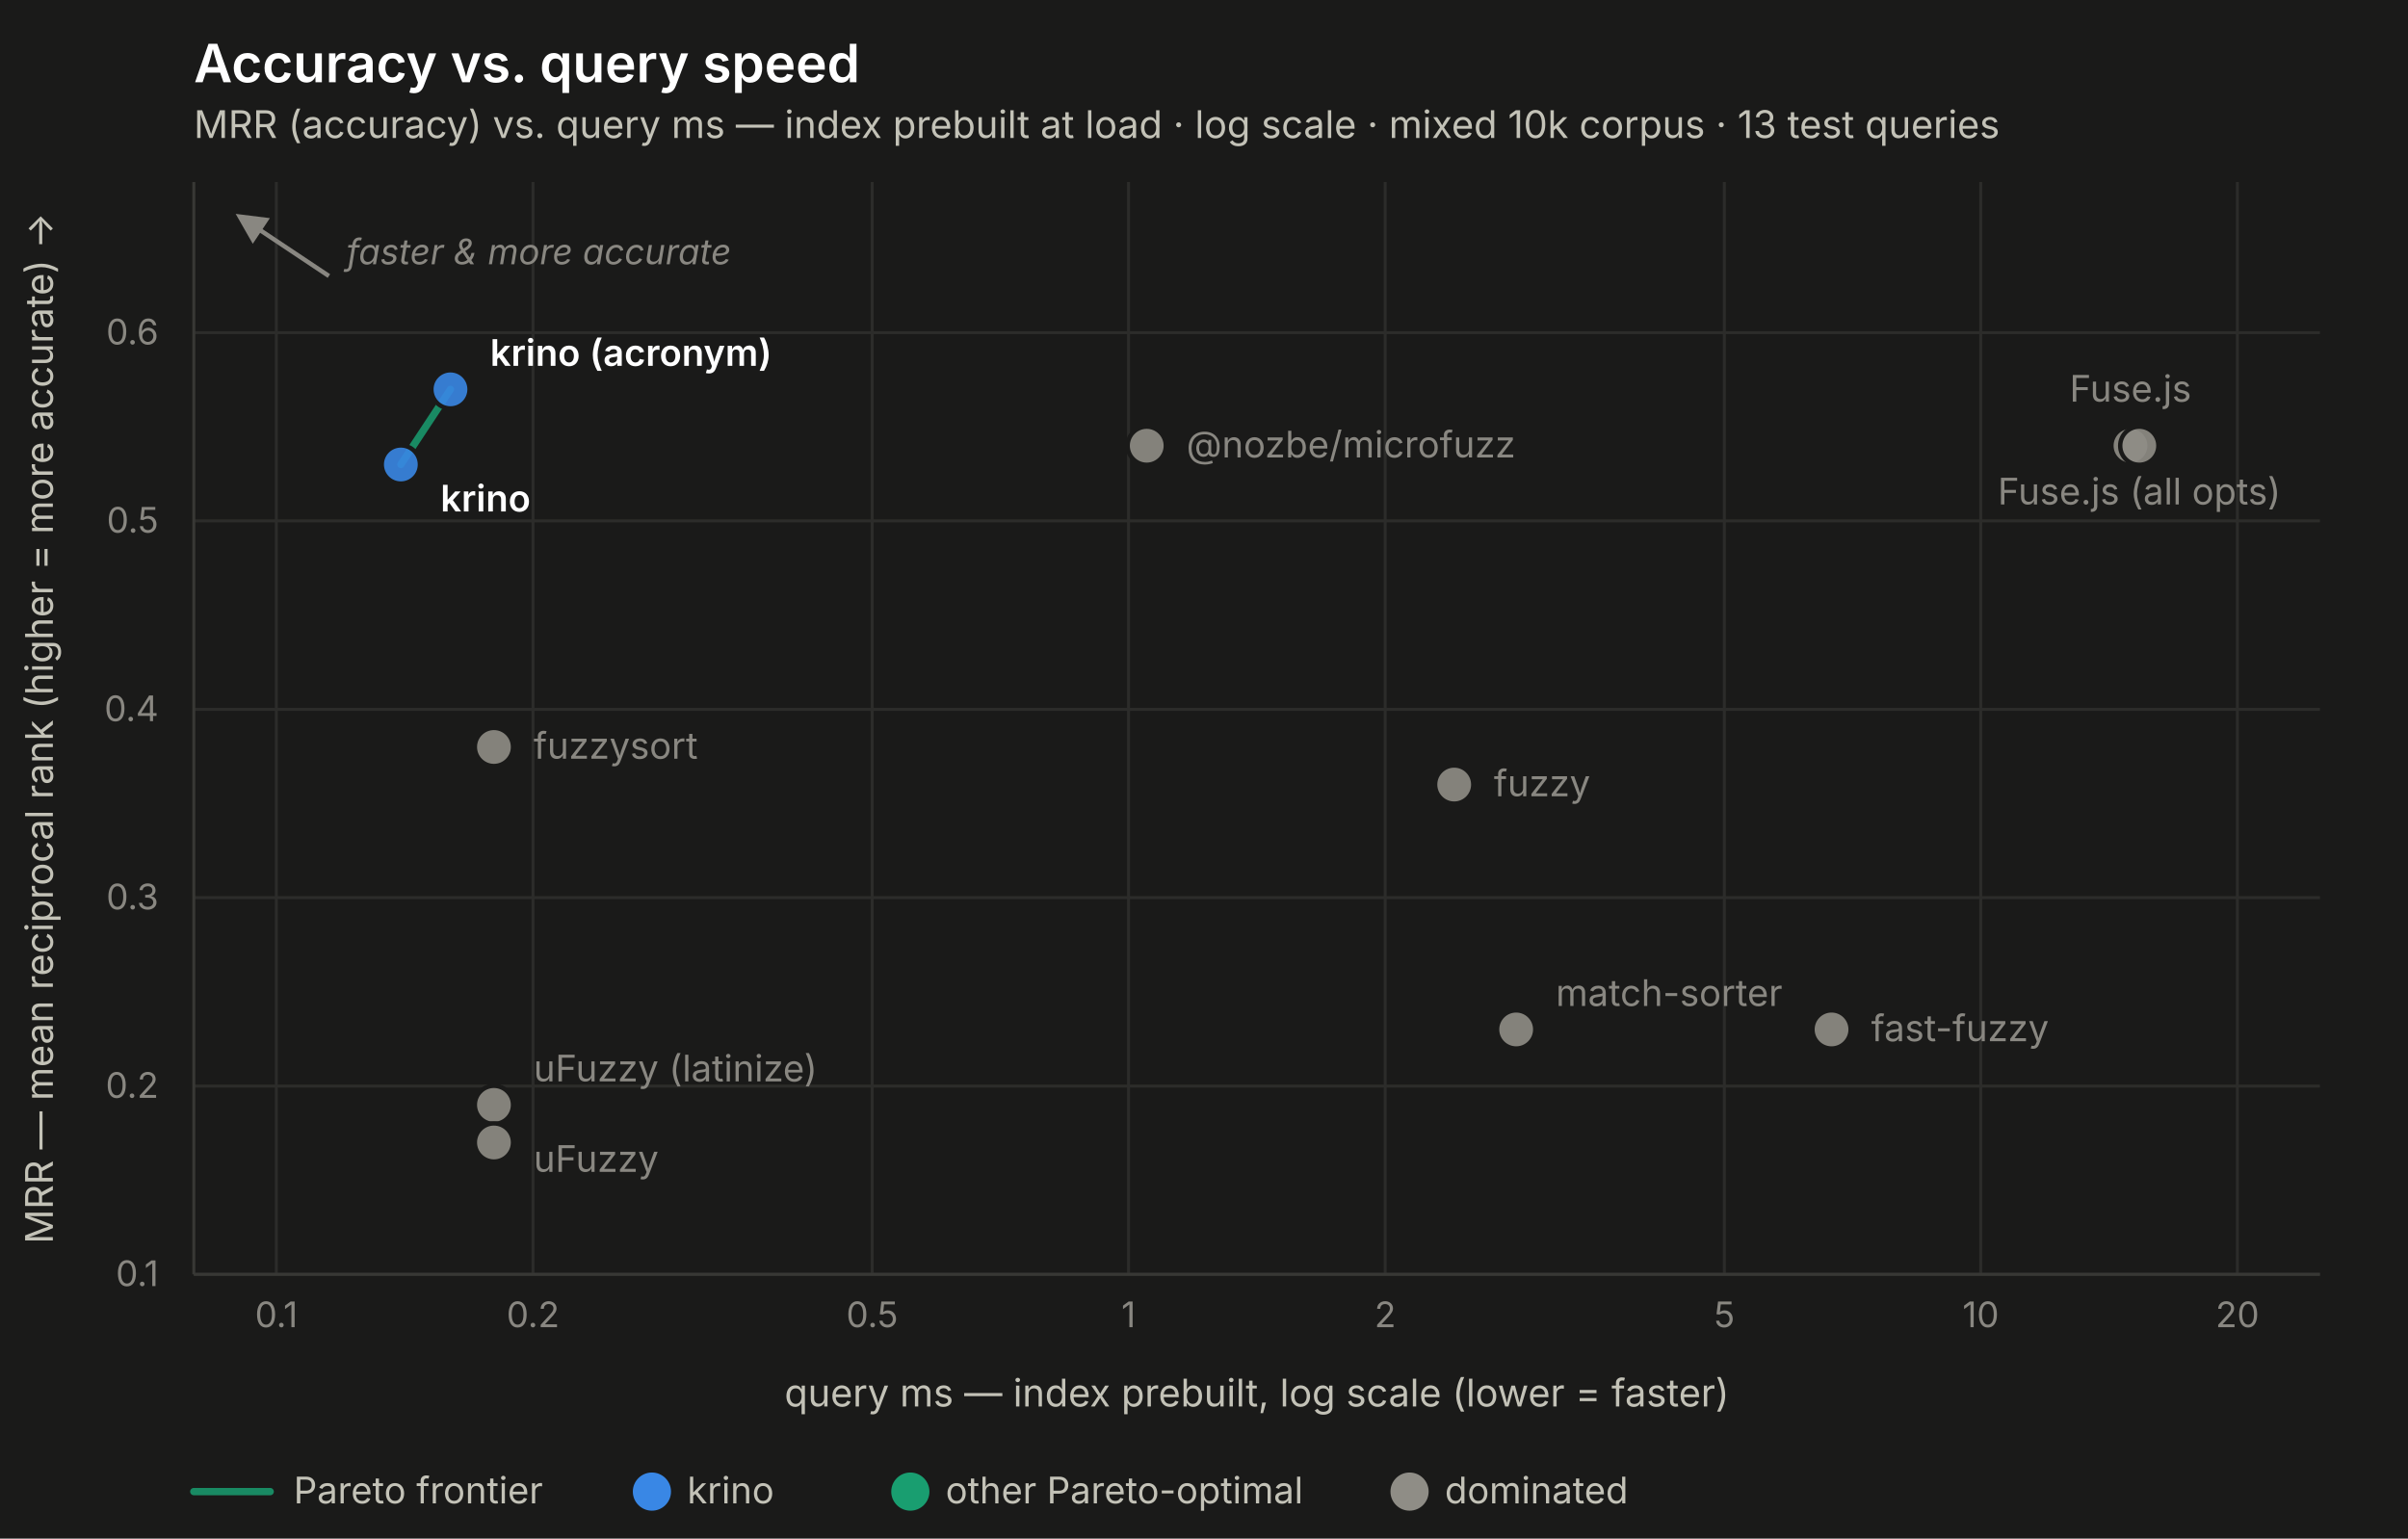
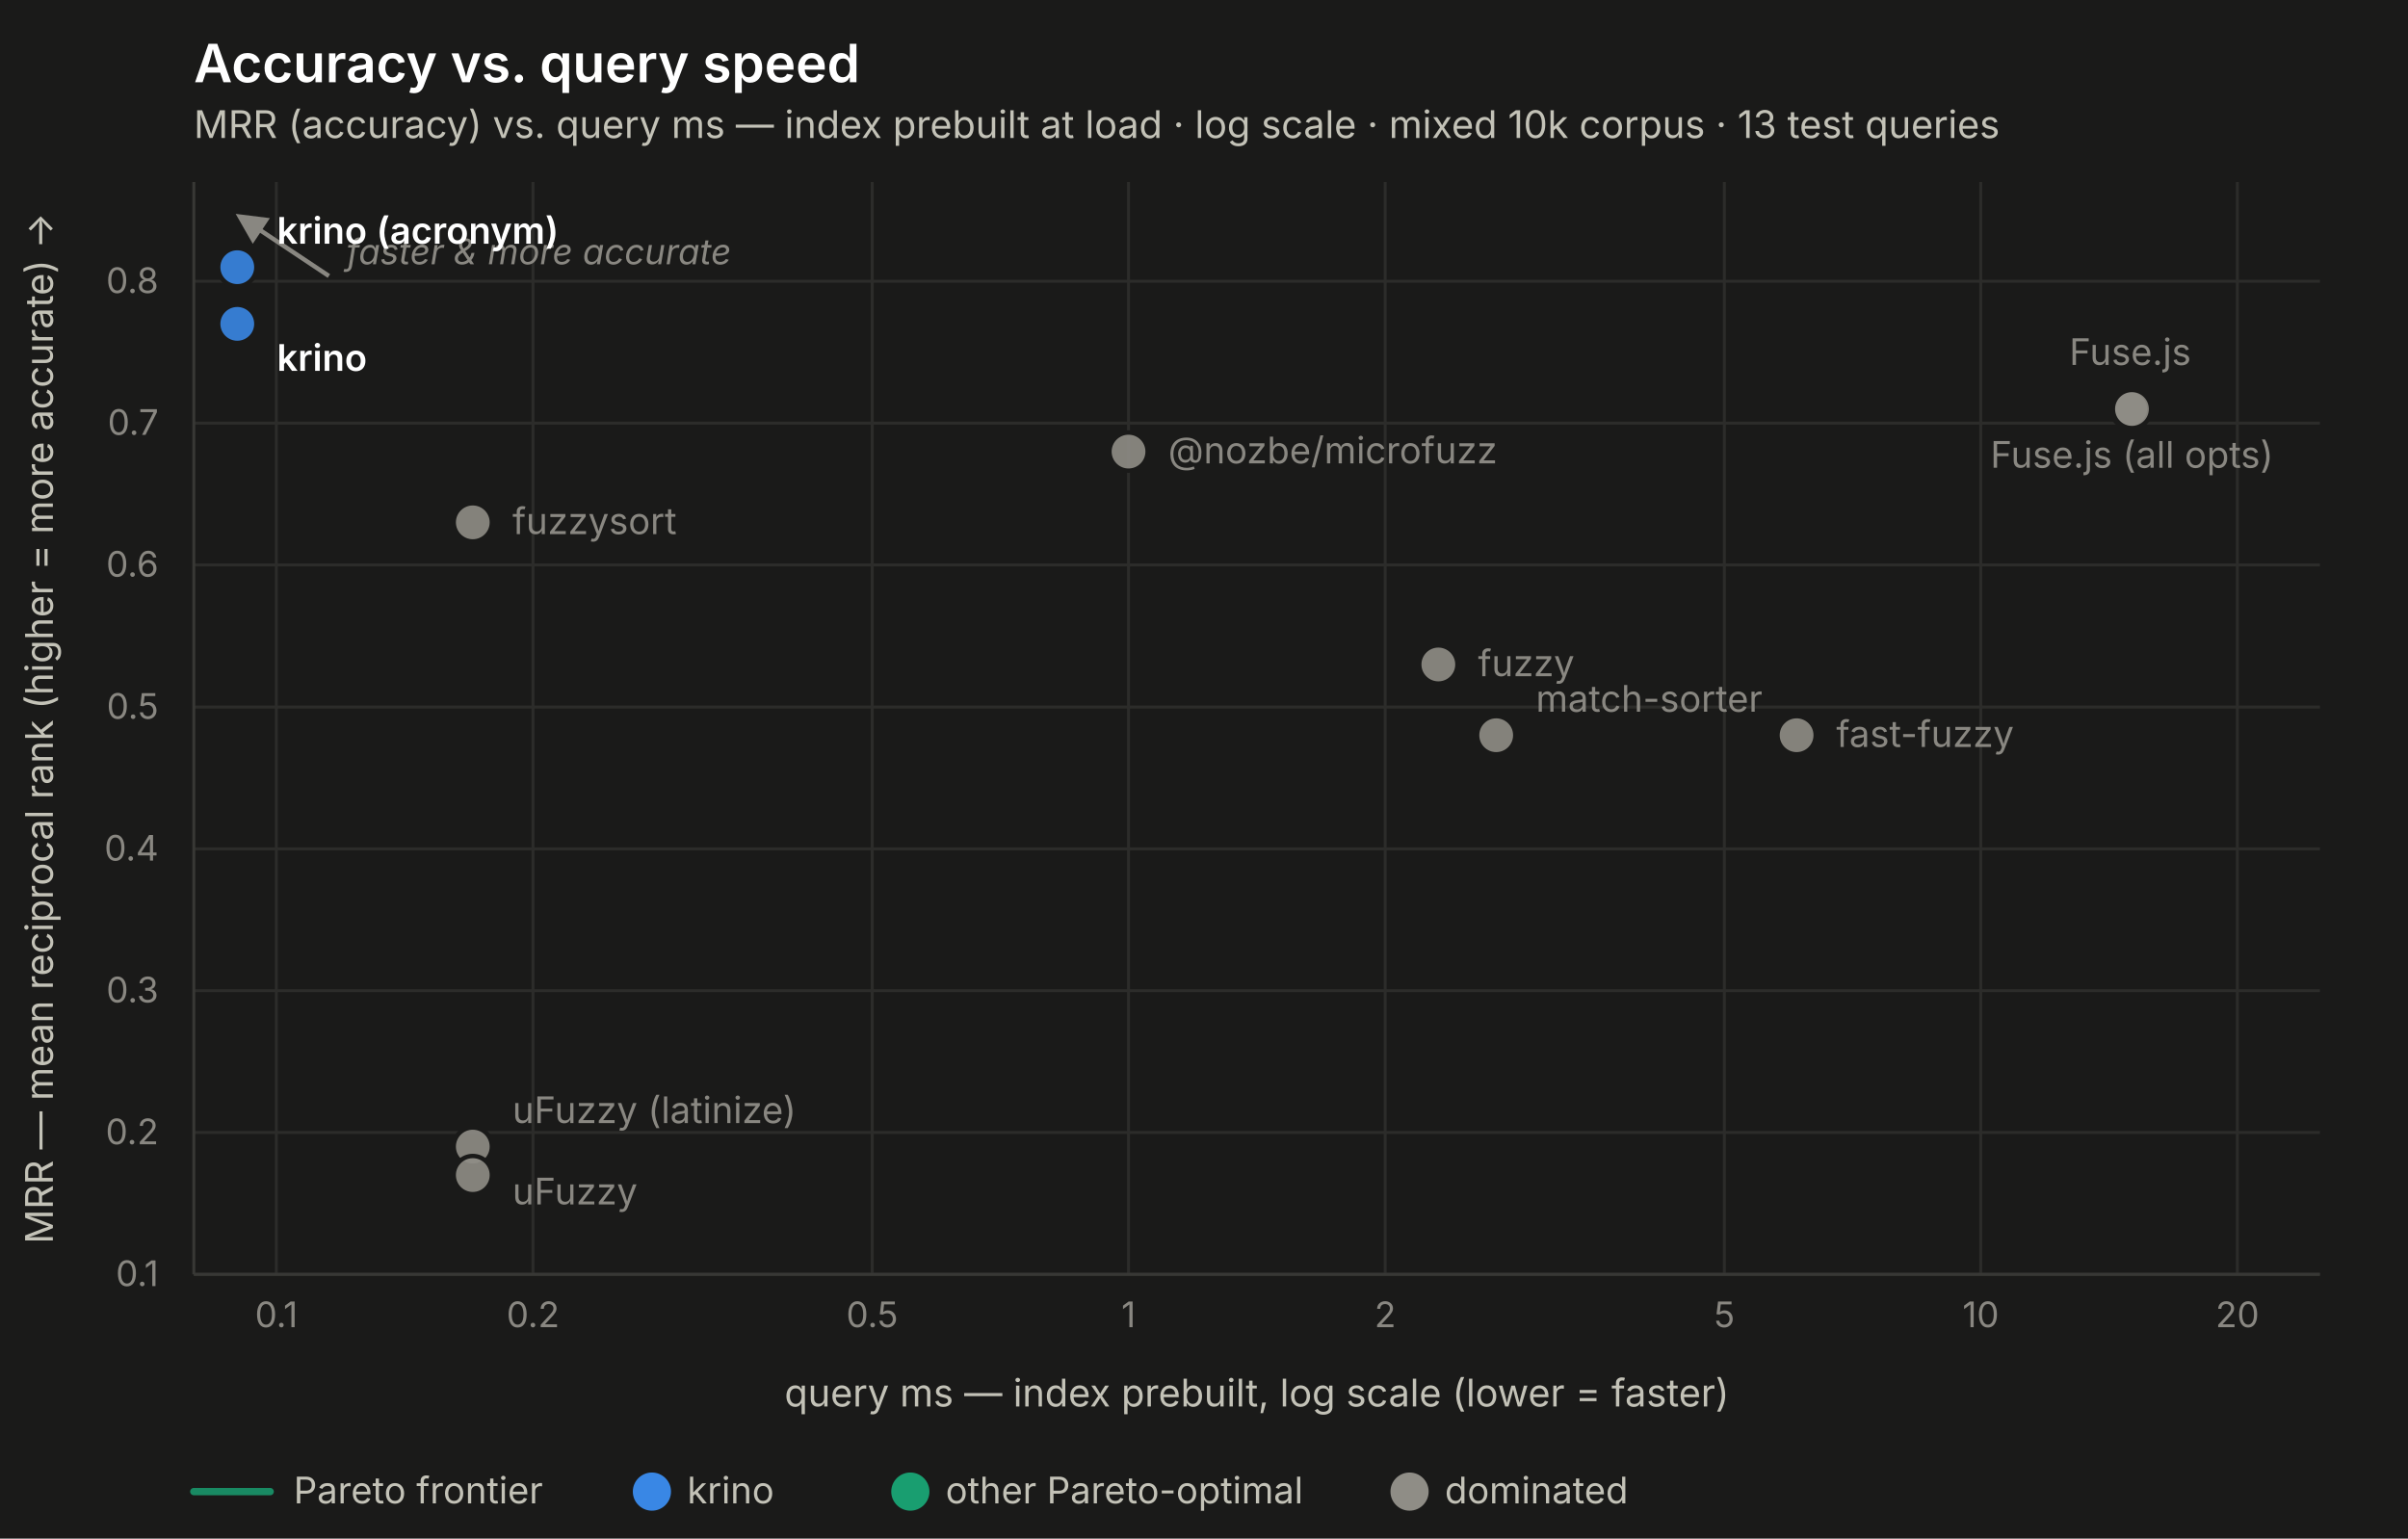
<svg xmlns="http://www.w3.org/2000/svg" viewBox="0 0 820 524" font-family="system-ui, -apple-system, 'Segoe UI', sans-serif" role="img" aria-labelledby="pareto-query-title pareto-query-desc">
  <defs>
    <marker id="arrow" viewBox="0 0 10 10" refX="8" refY="5" markerWidth="7" markerHeight="7" orient="auto-start-reverse">
      <path d="M0 0 L10 5 L0 10 z" fill="#898781" />
    </marker>
  </defs>
  <rect x="0" y="0" width="820" height="524" fill="#1a1a19" />
  <text x="66" y="28" fill="#ffffff" font-size="18" font-weight="600">Accuracy vs. query speed</text>
  <text x="66" y="47" fill="#c3c2b7" font-size="13">MRR (accuracy) vs. query ms — index prebuilt at load · log scale · mixed 10k corpus · 13 test queries</text>
  <g>
    <line x1="94.1" y1="62" x2="94.1" y2="434" stroke="#2c2c2a" />
    <line x1="181.5" y1="62" x2="181.5" y2="434" stroke="#2c2c2a" />
    <line x1="297" y1="62" x2="297" y2="434" stroke="#2c2c2a" />
    <line x1="384.3" y1="62" x2="384.3" y2="434" stroke="#2c2c2a" />
    <line x1="471.7" y1="62" x2="471.7" y2="434" stroke="#2c2c2a" />
    <line x1="587.2" y1="62" x2="587.2" y2="434" stroke="#2c2c2a" />
    <line x1="674.5" y1="62" x2="674.5" y2="434" stroke="#2c2c2a" />
    <line x1="761.9" y1="62" x2="761.9" y2="434" stroke="#2c2c2a" />
    <line x1="66" y1="434" x2="790" y2="434" stroke="#2c2c2a" />
-     <line x1="66" y1="369.9" x2="790" y2="369.9" stroke="#2c2c2a" />
-     <line x1="66" y1="305.7" x2="790" y2="305.7" stroke="#2c2c2a" />
-     <line x1="66" y1="241.6" x2="790" y2="241.6" stroke="#2c2c2a" />
-     <line x1="66" y1="177.4" x2="790" y2="177.4" stroke="#2c2c2a" />
-     <line x1="66" y1="113.3" x2="790" y2="113.3" stroke="#2c2c2a" />
+     <line x1="66" y1="385.7" x2="790" y2="385.7" stroke="#2c2c2a" />
+     <line x1="66" y1="337.4" x2="790" y2="337.4" stroke="#2c2c2a" />
+     <line x1="66" y1="289.1" x2="790" y2="289.1" stroke="#2c2c2a" />
+     <line x1="66" y1="240.8" x2="790" y2="240.8" stroke="#2c2c2a" />
+     <line x1="66" y1="192.4" x2="790" y2="192.4" stroke="#2c2c2a" />
+     <line x1="66" y1="144.1" x2="790" y2="144.1" stroke="#2c2c2a" />
+     <line x1="66" y1="95.8" x2="790" y2="95.8" stroke="#2c2c2a" />
  </g>
  <line x1="66" y1="434" x2="790" y2="434" stroke="#383835" />
  <line x1="66" y1="62" x2="66" y2="434" stroke="#383835" />
  <g>
    <text x="94.1" y="452" text-anchor="middle" fill="#898781" font-size="12" font-variant-numeric="tabular-nums">0.1</text>
    <text x="181.5" y="452" text-anchor="middle" fill="#898781" font-size="12" font-variant-numeric="tabular-nums">0.2</text>
    <text x="297" y="452" text-anchor="middle" fill="#898781" font-size="12" font-variant-numeric="tabular-nums">0.5</text>
    <text x="384.3" y="452" text-anchor="middle" fill="#898781" font-size="12" font-variant-numeric="tabular-nums">1</text>
    <text x="471.7" y="452" text-anchor="middle" fill="#898781" font-size="12" font-variant-numeric="tabular-nums">2</text>
    <text x="587.2" y="452" text-anchor="middle" fill="#898781" font-size="12" font-variant-numeric="tabular-nums">5</text>
    <text x="674.5" y="452" text-anchor="middle" fill="#898781" font-size="12" font-variant-numeric="tabular-nums">10</text>
    <text x="761.9" y="452" text-anchor="middle" fill="#898781" font-size="12" font-variant-numeric="tabular-nums">20</text>
  </g>
  <g>
    <text x="54" y="438" text-anchor="end" fill="#898781" font-size="12" font-variant-numeric="tabular-nums">0.1</text>
-     <text x="54" y="373.9" text-anchor="end" fill="#898781" font-size="12" font-variant-numeric="tabular-nums">0.2</text>
-     <text x="54" y="309.7" text-anchor="end" fill="#898781" font-size="12" font-variant-numeric="tabular-nums">0.3</text>
-     <text x="54" y="245.6" text-anchor="end" fill="#898781" font-size="12" font-variant-numeric="tabular-nums">0.4</text>
-     <text x="54" y="181.4" text-anchor="end" fill="#898781" font-size="12" font-variant-numeric="tabular-nums">0.5</text>
-     <text x="54" y="117.3" text-anchor="end" fill="#898781" font-size="12" font-variant-numeric="tabular-nums">0.6</text>
+     <text x="54" y="389.7" text-anchor="end" fill="#898781" font-size="12" font-variant-numeric="tabular-nums">0.2</text>
+     <text x="54" y="341.4" text-anchor="end" fill="#898781" font-size="12" font-variant-numeric="tabular-nums">0.3</text>
+     <text x="54" y="293.1" text-anchor="end" fill="#898781" font-size="12" font-variant-numeric="tabular-nums">0.4</text>
+     <text x="54" y="244.8" text-anchor="end" fill="#898781" font-size="12" font-variant-numeric="tabular-nums">0.5</text>
+     <text x="54" y="196.4" text-anchor="end" fill="#898781" font-size="12" font-variant-numeric="tabular-nums">0.6</text>
+     <text x="54" y="148.1" text-anchor="end" fill="#898781" font-size="12" font-variant-numeric="tabular-nums">0.7</text>
+     <text x="54" y="99.8" text-anchor="end" fill="#898781" font-size="12" font-variant-numeric="tabular-nums">0.8</text>
  </g>
  <text x="428" y="479" text-anchor="middle" fill="#c3c2b7" font-size="13">query ms — index prebuilt, log scale (lower = faster)</text>
  <text transform="translate(18,248) rotate(-90)" text-anchor="middle" fill="#c3c2b7" font-size="13">MRR — mean reciprocal rank (higher = more accurate) →</text>
-   <path d="M136.5 158.2 L153.4 132.6" fill="none" stroke="#199e70" stroke-width="2.5" stroke-linejoin="round" stroke-linecap="round" opacity="0.85" />
+   <path d="M80.8 91" fill="none" stroke="#199e70" stroke-width="2.5" stroke-linejoin="round" stroke-linecap="round" opacity="0.85" />
  <g transform="translate(78,70)">
    <line x1="34" y1="24" x2="4" y2="4" stroke="#898781" stroke-width="1.5" marker-end="url(#arrow)" />
    <text x="40" y="20" fill="#898781" font-size="12" font-style="italic">faster &amp; more accurate</text>
  </g>
  <g>
-     <circle cx="153.4" cy="132.6" r="6.5" fill="#3987e5" fill-opacity="0.9" stroke="#1a1a19" stroke-width="1.5" />
-     <circle cx="390.5" cy="151.8" r="6.5" fill="#8f8d86" fill-opacity="0.9" stroke="#1a1a19" stroke-width="1.5" />
-     <circle cx="725.5" cy="151.8" r="6.5" fill="#8f8d86" fill-opacity="0.9" stroke="#1a1a19" stroke-width="1.5" />
-     <circle cx="728.5" cy="151.8" r="6.5" fill="#8f8d86" fill-opacity="0.9" stroke="#1a1a19" stroke-width="1.5" />
-     <circle cx="136.5" cy="158.2" r="6.5" fill="#3987e5" fill-opacity="0.9" stroke="#1a1a19" stroke-width="1.5" />
-     <circle cx="168.2" cy="254.4" r="6.5" fill="#8f8d86" fill-opacity="0.9" stroke="#1a1a19" stroke-width="1.5" />
-     <circle cx="495.2" cy="267.2" r="6.5" fill="#8f8d86" fill-opacity="0.9" stroke="#1a1a19" stroke-width="1.5" />
-     <circle cx="516.3" cy="350.6" r="6.5" fill="#8f8d86" fill-opacity="0.9" stroke="#1a1a19" stroke-width="1.5" />
-     <circle cx="623.7" cy="350.6" r="6.5" fill="#8f8d86" fill-opacity="0.9" stroke="#1a1a19" stroke-width="1.5" />
-     <circle cx="168.2" cy="376.3" r="6.5" fill="#8f8d86" fill-opacity="0.9" stroke="#1a1a19" stroke-width="1.5" />
-     <circle cx="168.2" cy="389.1" r="6.5" fill="#8f8d86" fill-opacity="0.9" stroke="#1a1a19" stroke-width="1.5" />
+     <circle cx="80.8" cy="91" r="6.5" fill="#3987e5" fill-opacity="0.9" stroke="#1a1a19" stroke-width="1.5" />
+     <circle cx="80.8" cy="110.3" r="6.5" fill="#3987e5" fill-opacity="0.9" stroke="#1a1a19" stroke-width="1.5" />
+     <circle cx="725.4" cy="139.3" r="6.5" fill="#8f8d86" fill-opacity="0.9" stroke="#1a1a19" stroke-width="1.5" />
+     <circle cx="726" cy="139.3" r="6.5" fill="#8f8d86" fill-opacity="0.9" stroke="#1a1a19" stroke-width="1.5" />
+     <circle cx="384.3" cy="153.8" r="6.5" fill="#8f8d86" fill-opacity="0.9" stroke="#1a1a19" stroke-width="1.5" />
+     <circle cx="161" cy="177.9" r="6.5" fill="#8f8d86" fill-opacity="0.9" stroke="#1a1a19" stroke-width="1.5" />
+     <circle cx="489.8" cy="226.3" r="6.5" fill="#8f8d86" fill-opacity="0.9" stroke="#1a1a19" stroke-width="1.5" />
+     <circle cx="509.5" cy="250.4" r="6.5" fill="#8f8d86" fill-opacity="0.9" stroke="#1a1a19" stroke-width="1.5" />
+     <circle cx="611.8" cy="250.4" r="6.5" fill="#8f8d86" fill-opacity="0.9" stroke="#1a1a19" stroke-width="1.5" />
+     <circle cx="161" cy="390.5" r="6.5" fill="#8f8d86" fill-opacity="0.9" stroke="#1a1a19" stroke-width="1.5" />
+     <circle cx="161" cy="400.2" r="6.5" fill="#8f8d86" fill-opacity="0.9" stroke="#1a1a19" stroke-width="1.5" />
  </g>
  <g>
-     <text x="166.9" y="124.6" text-anchor="start" fill="#ffffff" font-size="12.5" font-weight="600">krino (acronym)</text>
-     <text x="725.5" y="136.8" text-anchor="middle" fill="#898781" font-size="12.5">Fuse.js</text>
-     <text x="404" y="155.8" text-anchor="start" fill="#898781" font-size="12.5">@nozbe/microfuzz</text>
-     <text x="728.5" y="171.8" text-anchor="middle" fill="#898781" font-size="12.5">Fuse.js (all opts)</text>
-     <text x="150" y="174.2" text-anchor="start" fill="#ffffff" font-size="12.5" font-weight="600">krino</text>
-     <text x="181.7" y="258.4" text-anchor="start" fill="#898781" font-size="12.5">fuzzysort</text>
-     <text x="508.7" y="271.2" text-anchor="start" fill="#898781" font-size="12.5">fuzzy</text>
-     <text x="529.8" y="342.6" text-anchor="start" fill="#898781" font-size="12.5">match-sorter</text>
-     <text x="637.2" y="354.6" text-anchor="start" fill="#898781" font-size="12.5">fast-fuzzy</text>
-     <text x="181.7" y="368.3" text-anchor="start" fill="#898781" font-size="12.5">uFuzzy (latinize)</text>
-     <text x="181.7" y="399.1" text-anchor="start" fill="#898781" font-size="12.5">uFuzzy</text>
+     <text x="94.3" y="83" text-anchor="start" fill="#ffffff" font-size="12.5" font-weight="600">krino (acronym)</text>
+     <text x="725.4" y="124.3" text-anchor="middle" fill="#898781" font-size="12.5">Fuse.js</text>
+     <text x="94.3" y="126.3" text-anchor="start" fill="#ffffff" font-size="12.5" font-weight="600">krino</text>
+     <text x="397.8" y="157.8" text-anchor="start" fill="#898781" font-size="12.5">@nozbe/microfuzz</text>
+     <text x="726" y="159.3" text-anchor="middle" fill="#898781" font-size="12.5">Fuse.js (all opts)</text>
+     <text x="174.5" y="181.9" text-anchor="start" fill="#898781" font-size="12.5">fuzzysort</text>
+     <text x="503.3" y="230.3" text-anchor="start" fill="#898781" font-size="12.5">fuzzy</text>
+     <text x="523" y="242.4" text-anchor="start" fill="#898781" font-size="12.5">match-sorter</text>
+     <text x="625.3" y="254.4" text-anchor="start" fill="#898781" font-size="12.5">fast-fuzzy</text>
+     <text x="174.5" y="382.5" text-anchor="start" fill="#898781" font-size="12.5">uFuzzy (latinize)</text>
+     <text x="174.5" y="410.2" text-anchor="start" fill="#898781" font-size="12.5">uFuzzy</text>
  </g>
  <g>
    <line x1="66" y1="508" x2="92" y2="508" stroke="#199e70" stroke-width="2.5" stroke-linecap="round" opacity="0.85" />
    <text x="100" y="512" fill="#c3c2b7" font-size="12.5">Pareto frontier</text>
    <circle cx="222" cy="508" r="6.5" fill="#3987e5" />
    <text x="234" y="512" fill="#c3c2b7" font-size="12.5">krino</text>
    <circle cx="310" cy="508" r="6.5" fill="#199e70" />
    <text x="322" y="512" fill="#c3c2b7" font-size="12.5">other Pareto-optimal</text>
    <circle cx="480" cy="508" r="6.5" fill="#8f8d86" />
    <text x="492" y="512" fill="#c3c2b7" font-size="12.5">dominated</text>
  </g>
</svg>
